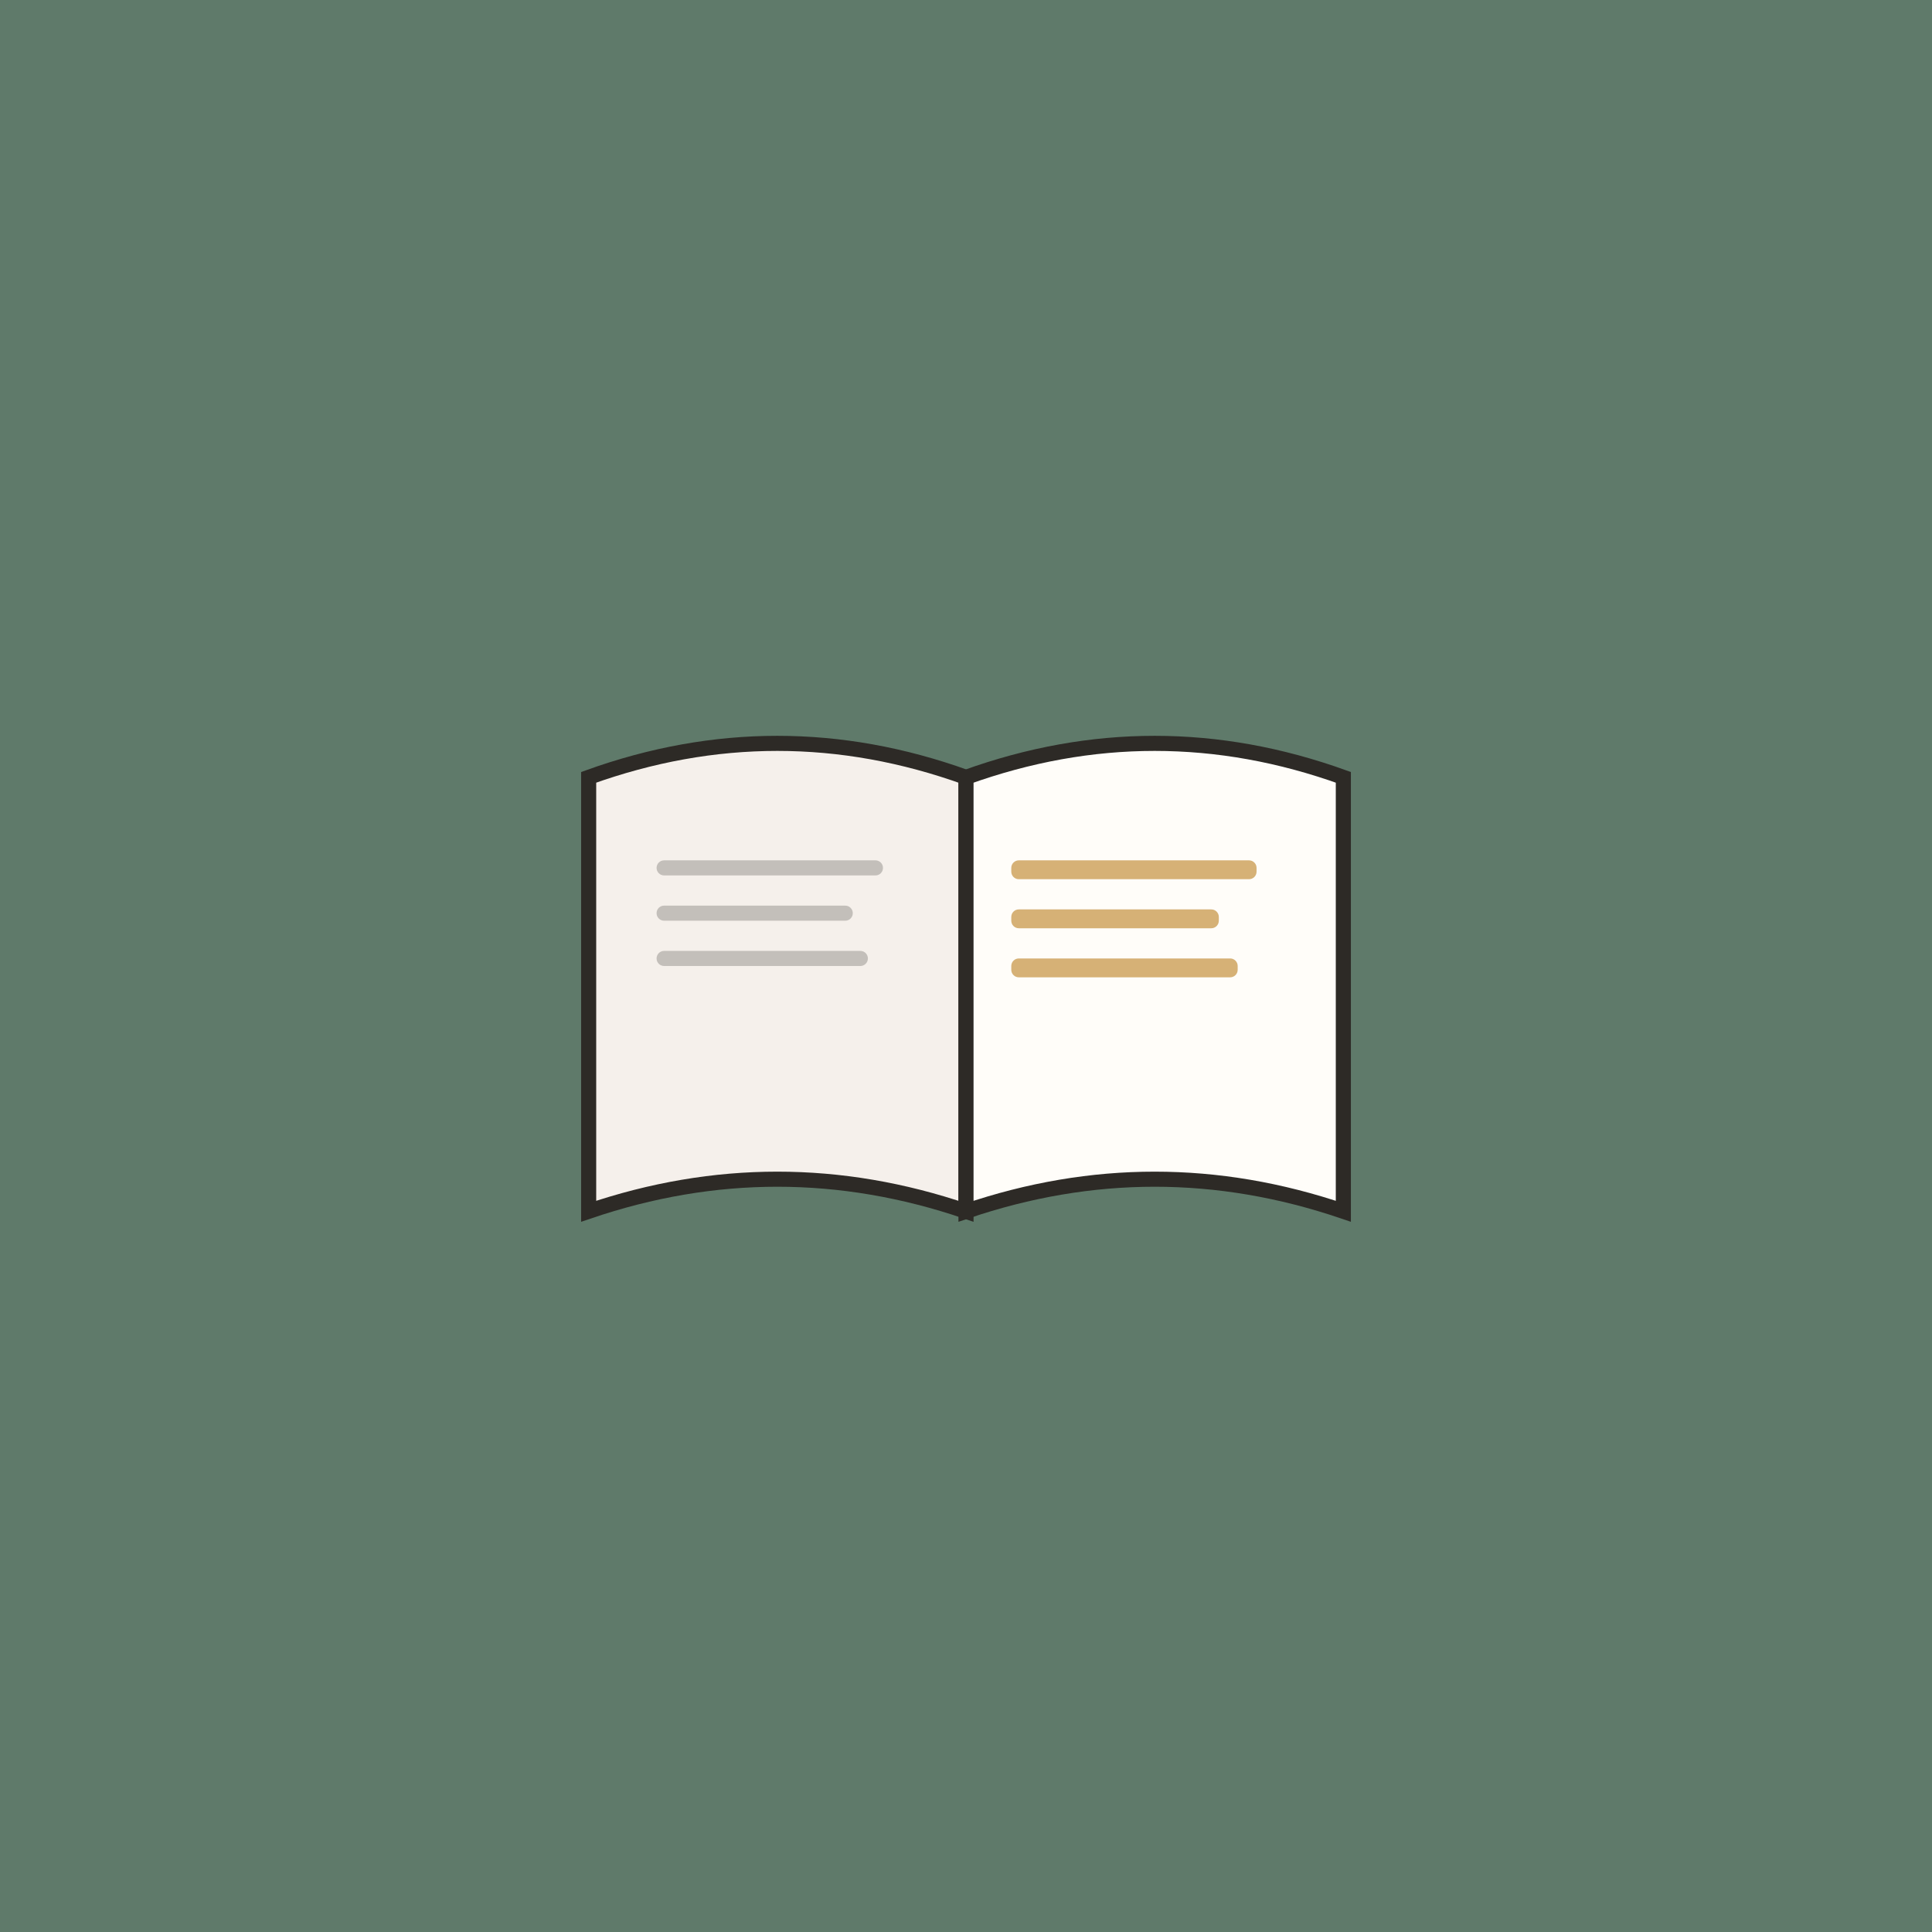
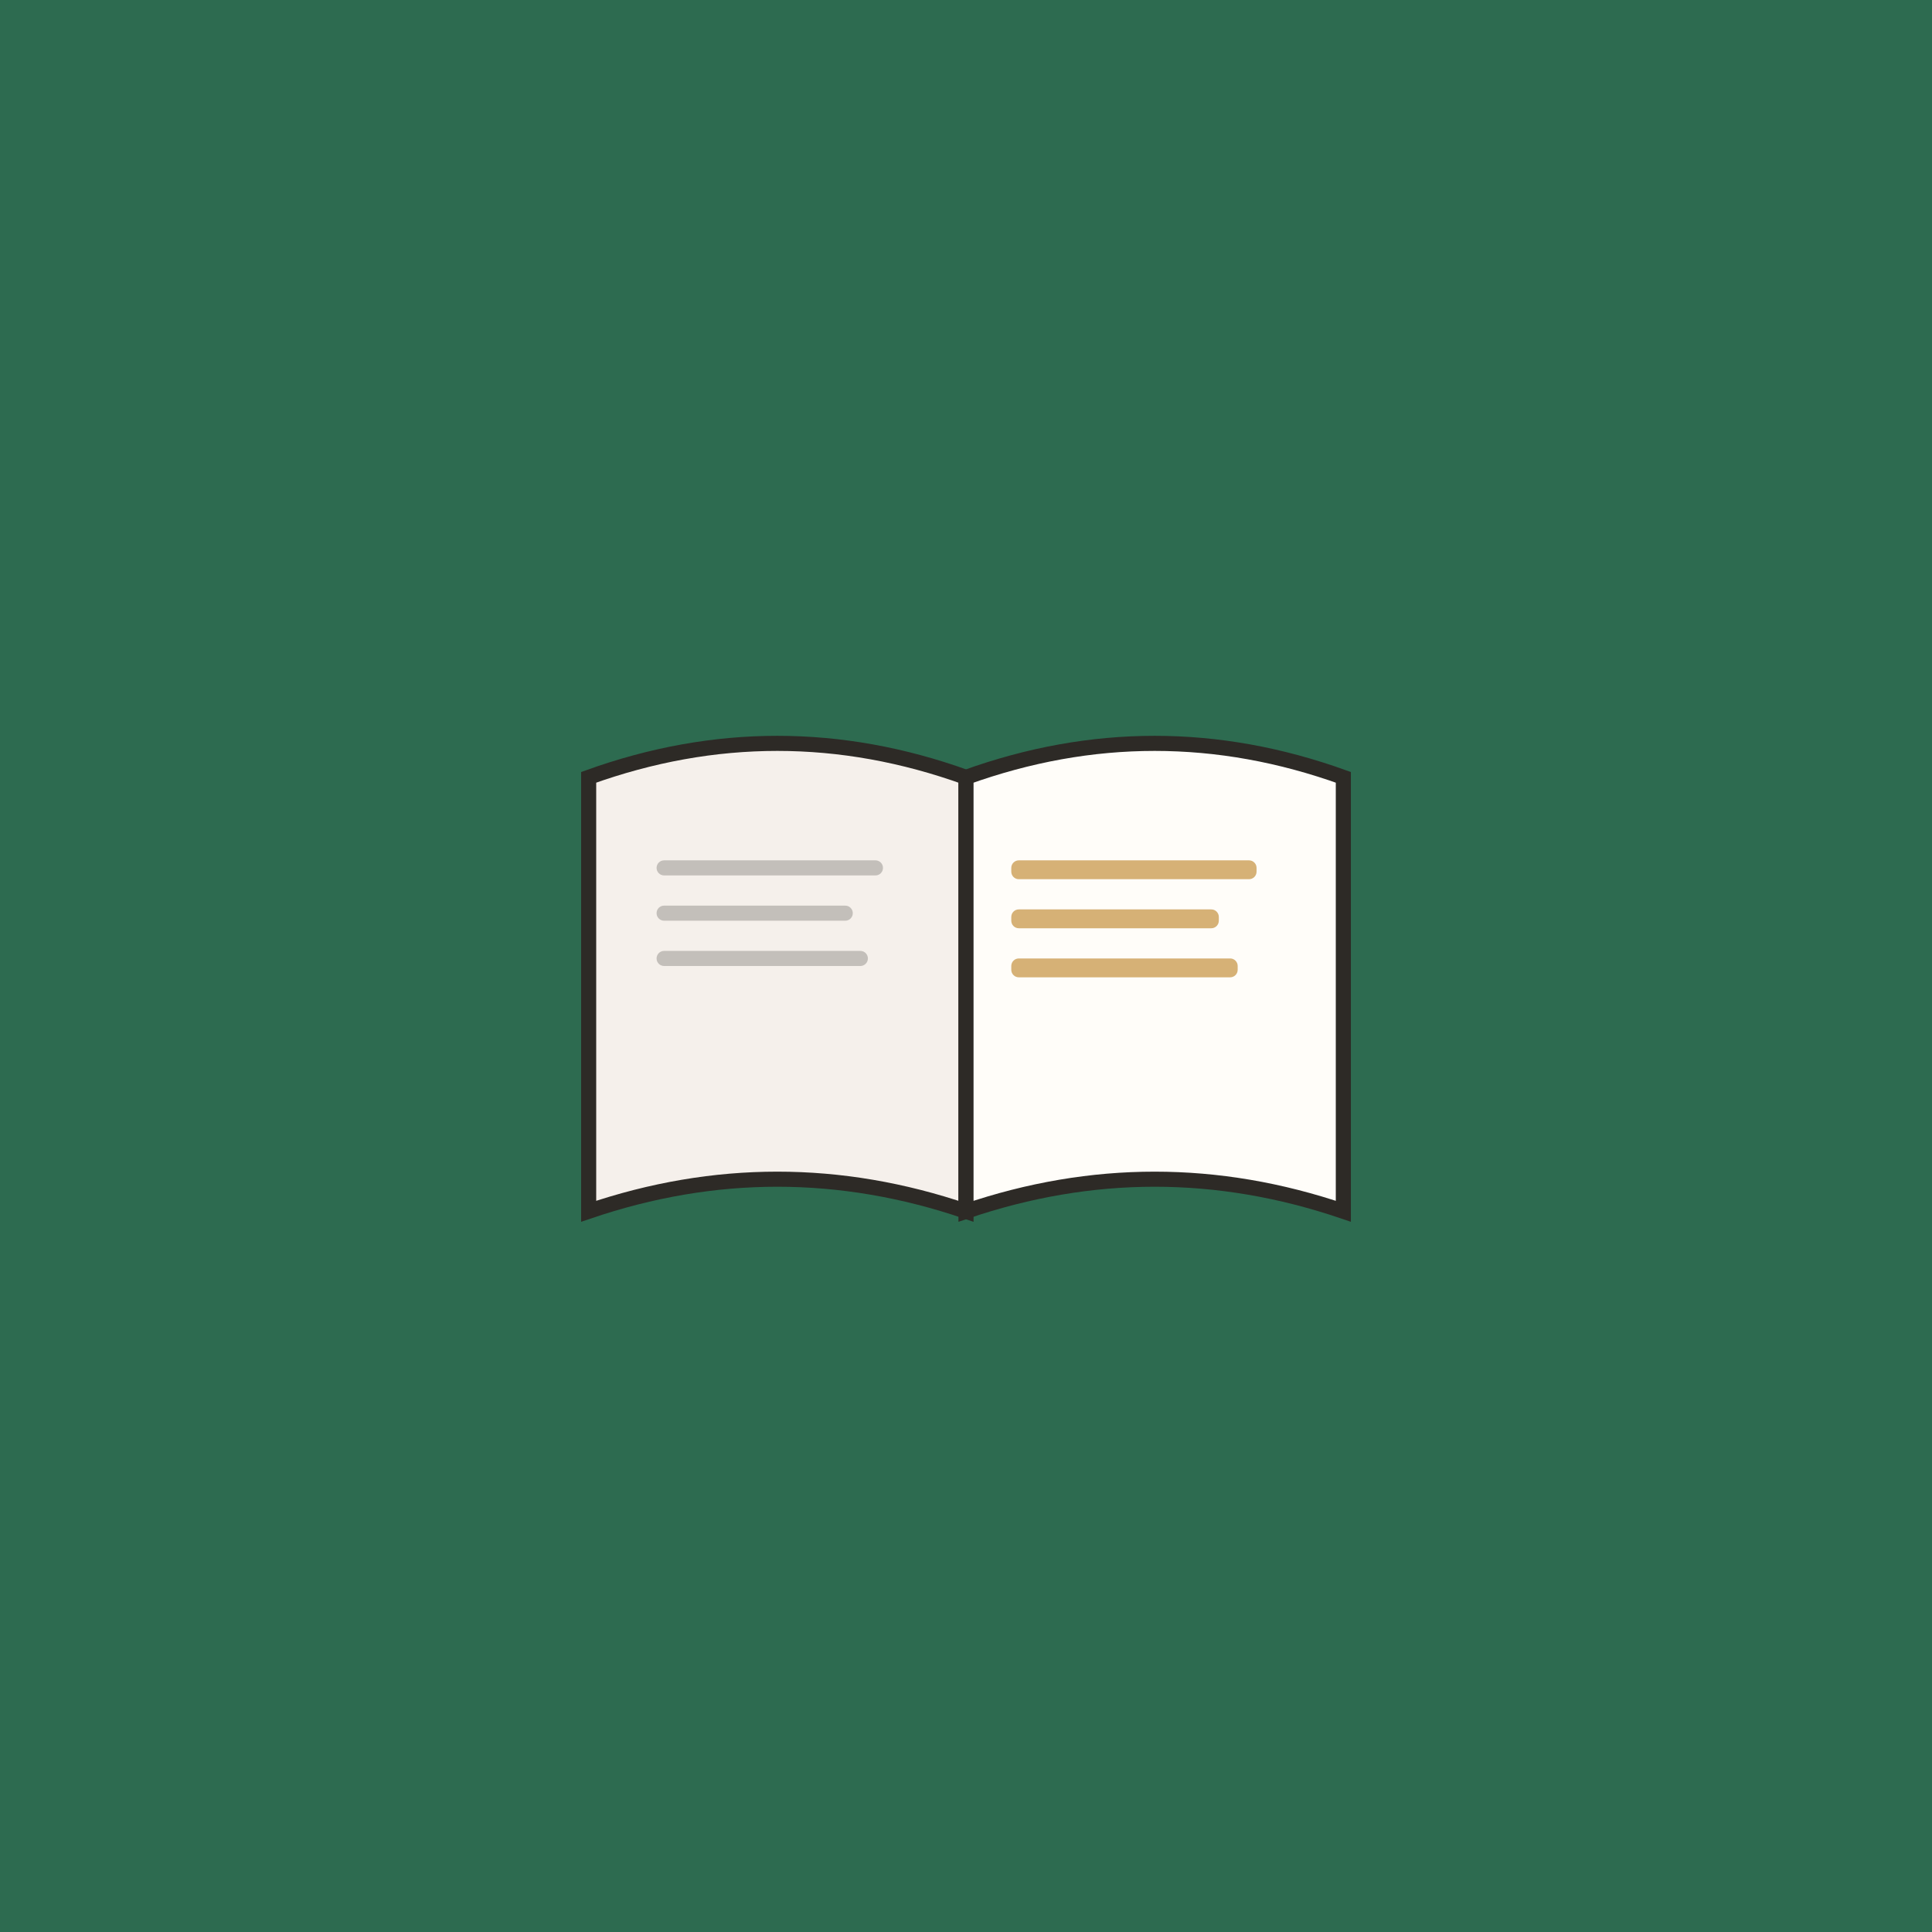
<svg xmlns="http://www.w3.org/2000/svg" viewBox="0 0 512 512">
-   <rect width="512" height="512" fill="#5f7a6a" />
+   <rect width="512" height="512" fill="#2d6b50" />
  <g transform="translate(256,256)">
    <path d="M-100,-50 L-100,65 Q-50,48 0,65 L0,-50 Q-50,-68 -100,-50 Z" fill="#f5f0eb" stroke="#2d2a26" stroke-width="4" />
    <path d="M100,-50 L100,65 Q50,48 0,65 L0,-50 Q50,-68 100,-50 Z" fill="#fffdf9" stroke="#2d2a26" stroke-width="4" />
    <line x1="0" y1="-50" x2="0" y2="65" stroke="#2d2a26" stroke-width="3" />
    <rect x="12" y="-28" width="65" height="5" rx="2" fill="#c4913e" opacity="0.7" />
    <rect x="12" y="-15" width="55" height="5" rx="2" fill="#c4913e" opacity="0.7" />
    <rect x="12" y="-2" width="60" height="5" rx="2" fill="#c4913e" opacity="0.7" />
    <rect x="-82" y="-28" width="60" height="4" rx="2" fill="#2d2a26" opacity="0.25" />
    <rect x="-82" y="-16" width="52" height="4" rx="2" fill="#2d2a26" opacity="0.25" />
    <rect x="-82" y="-4" width="56" height="4" rx="2" fill="#2d2a26" opacity="0.25" />
  </g>
</svg>
